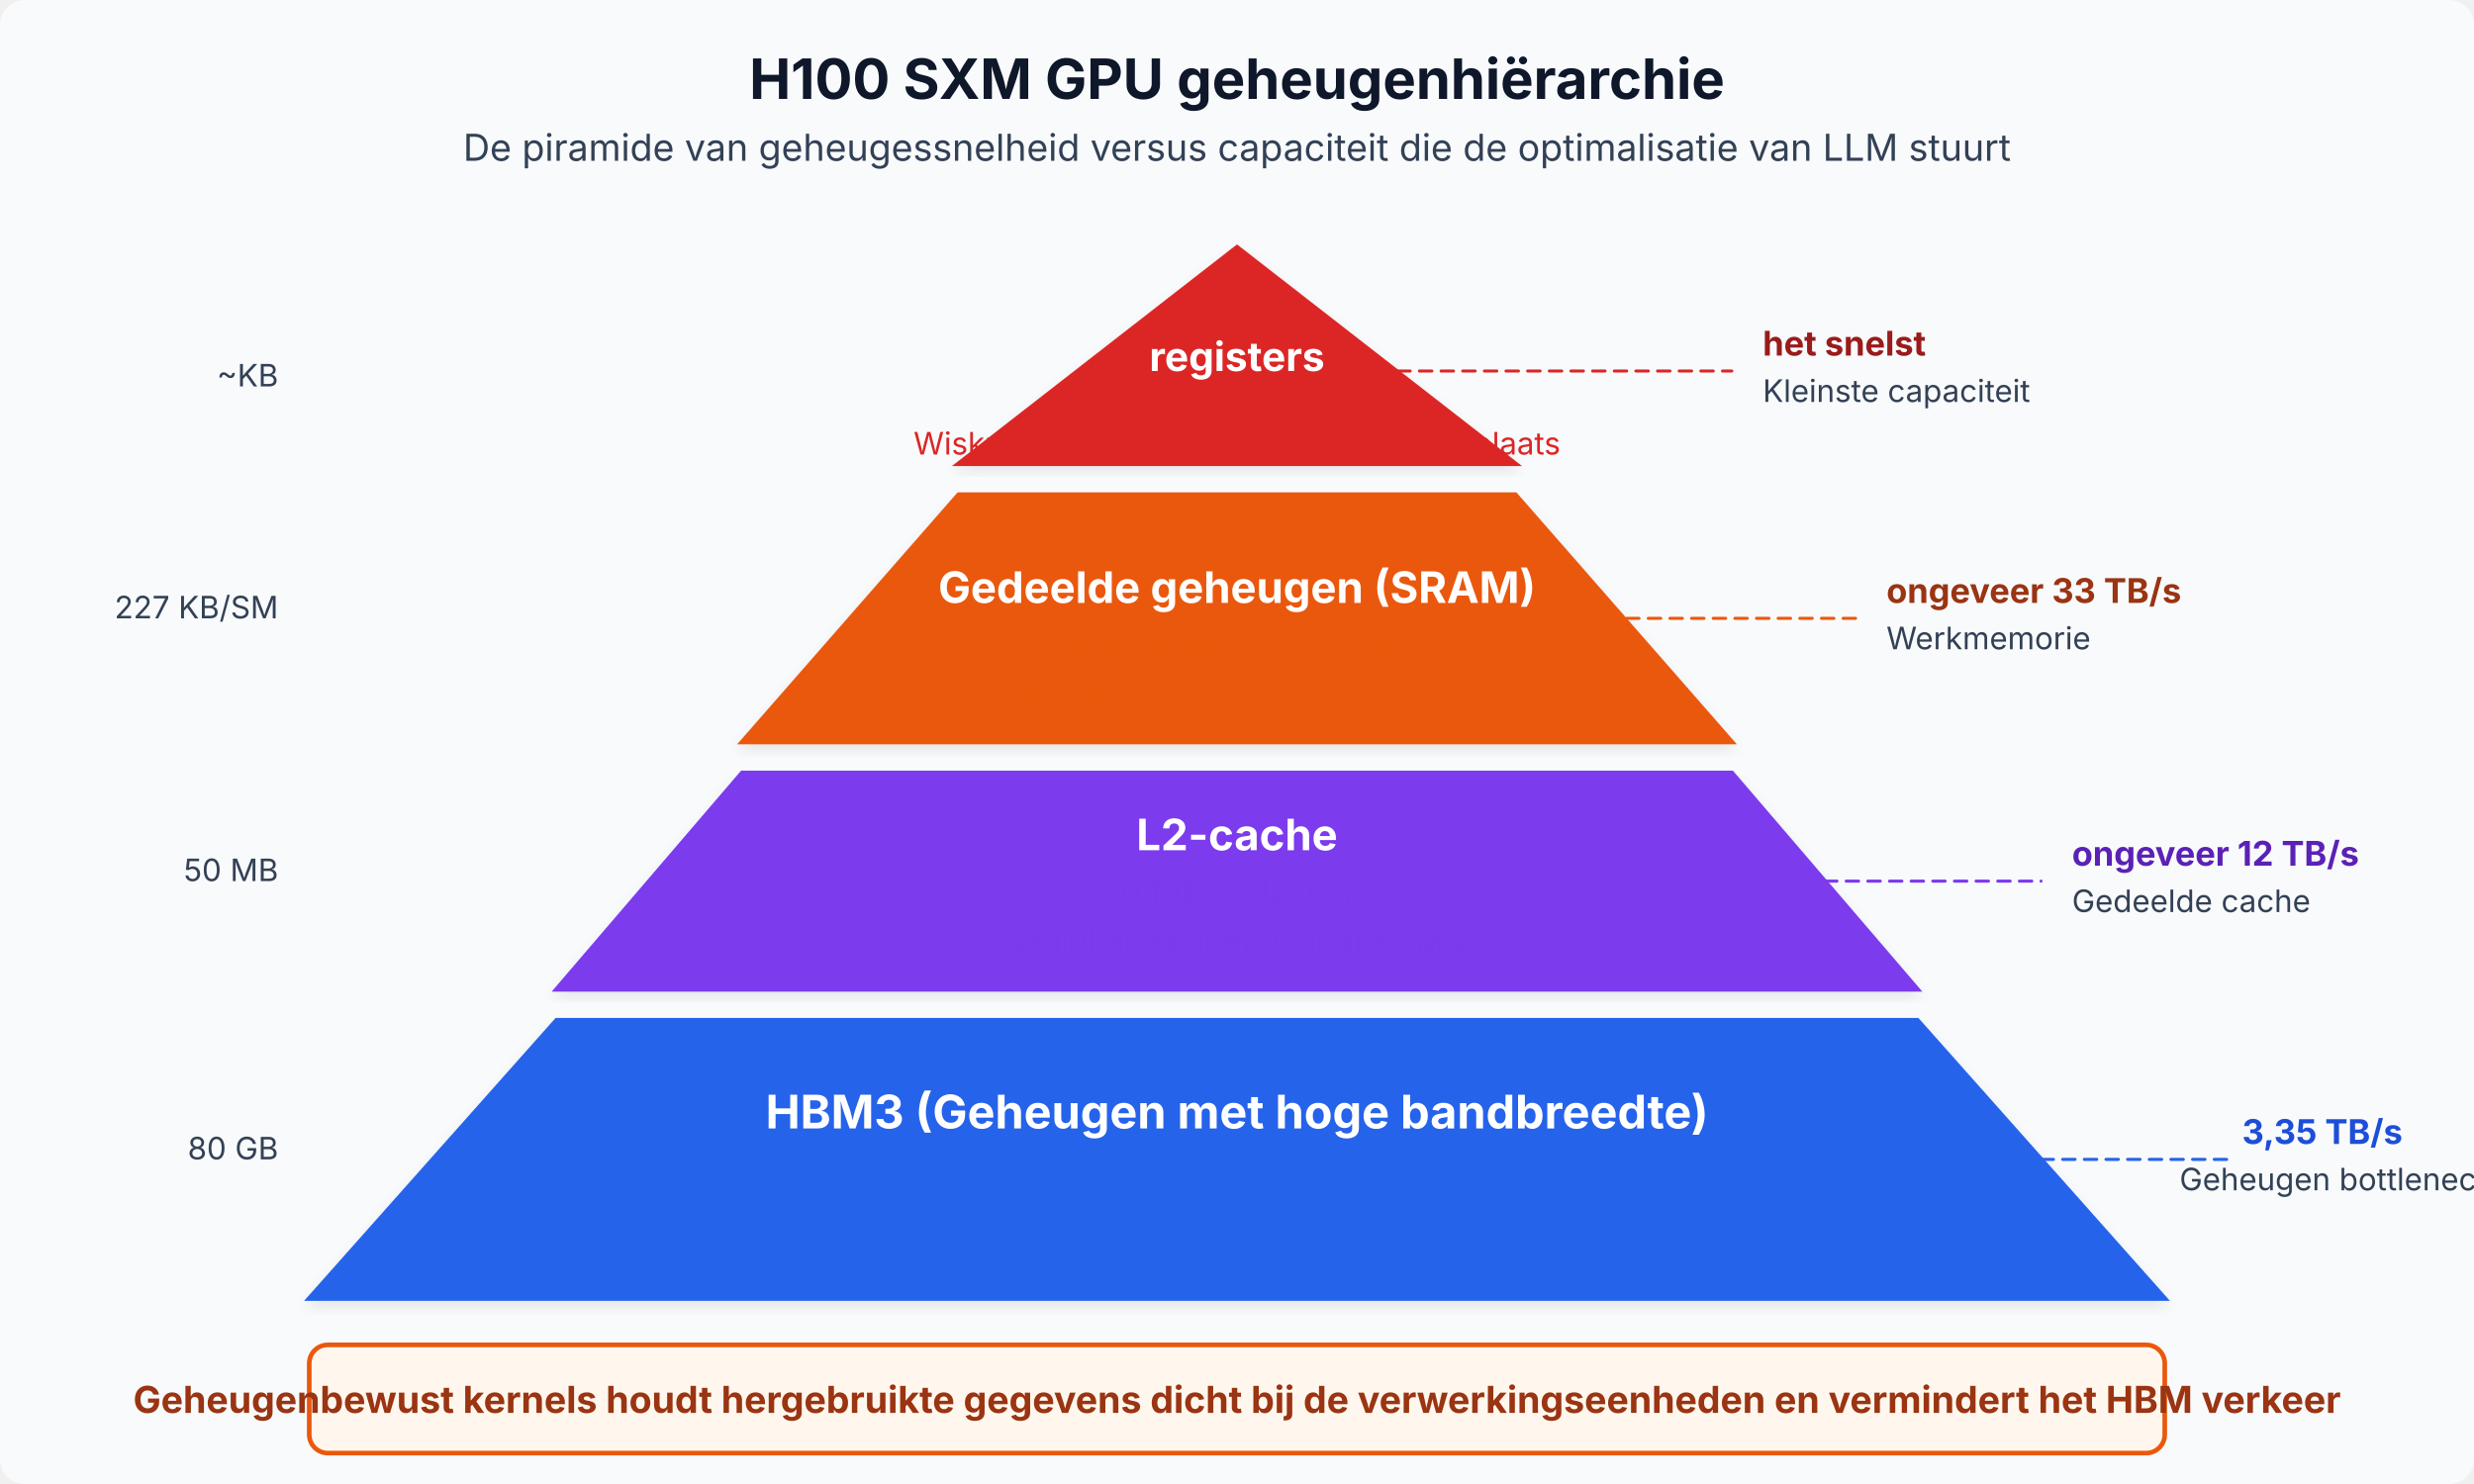
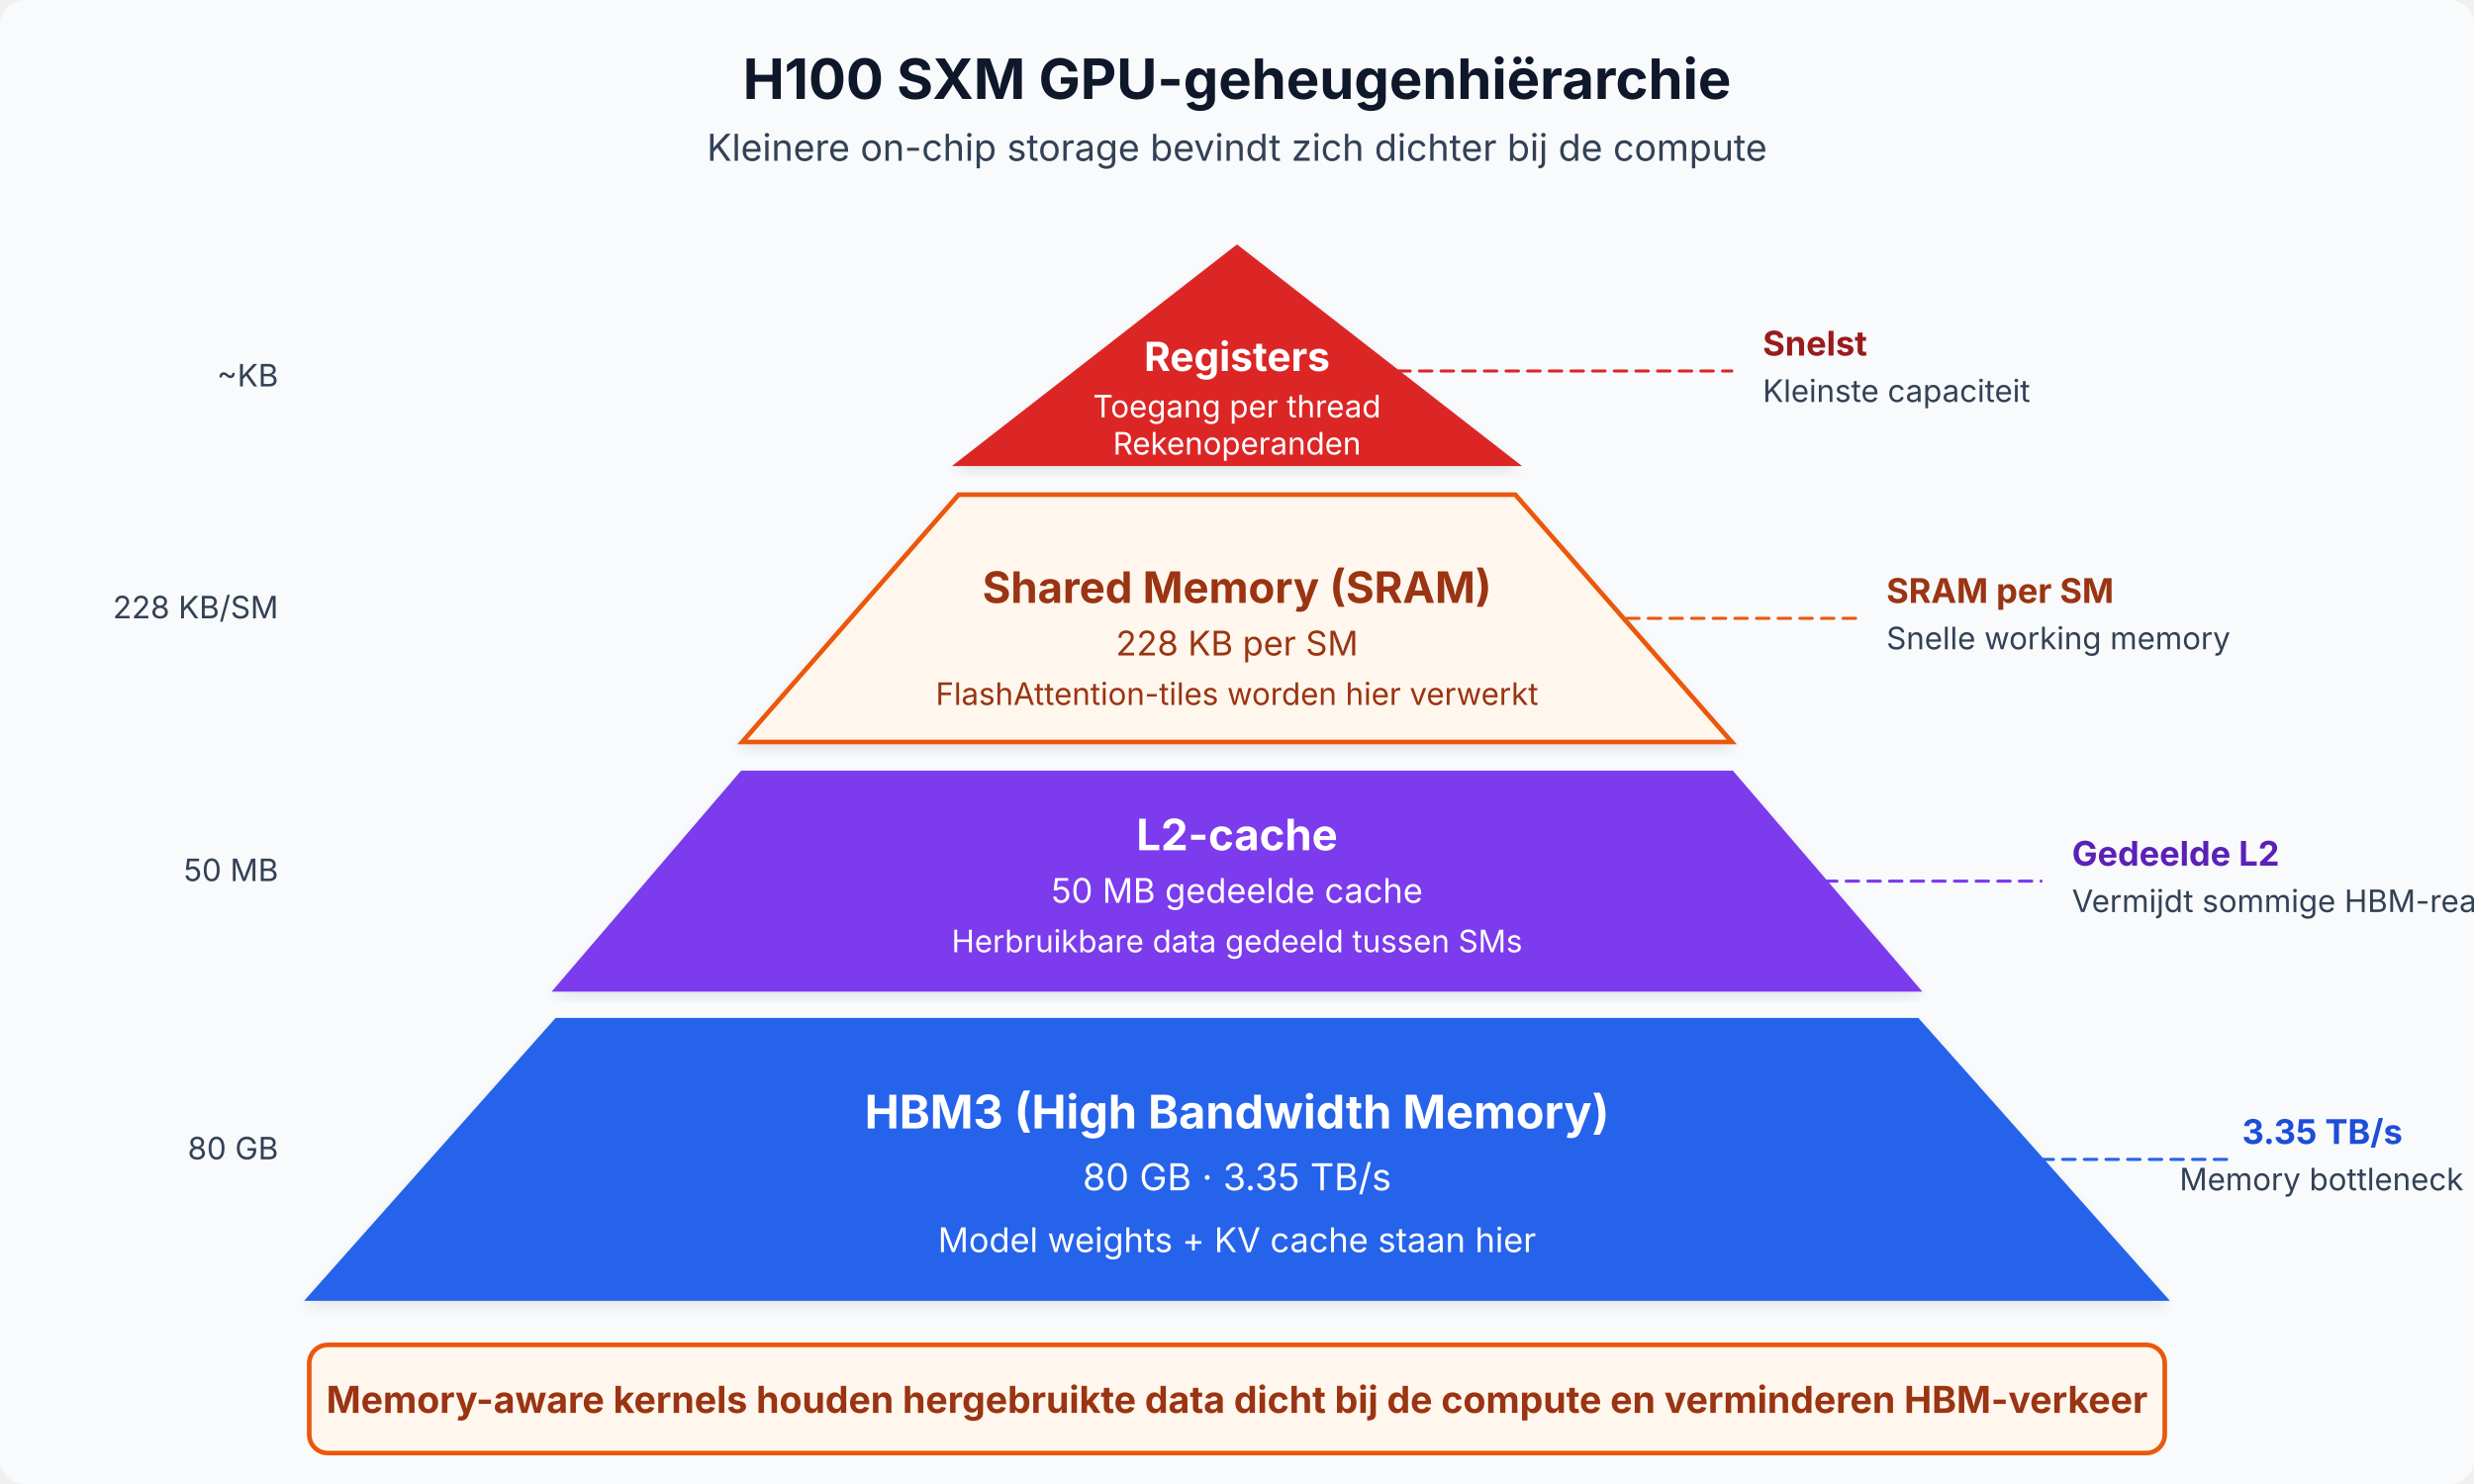
<svg xmlns="http://www.w3.org/2000/svg" viewBox="0 0 800 480" font-family="Inter, system-ui, sans-serif" role="img" aria-label="GPU Memory Hierarchy" data-visual-system="evidence-plate-v1" preserveAspectRatio="xMidYMid meet" shape-rendering="geometricPrecision" text-rendering="geometricPrecision">
  <defs>
    <linearGradient id="regGrad" x1="0%" y1="0%" x2="100%" y2="0%">
      <stop offset="0%" stop-color="#dc2626" />
      <stop offset="100%" stop-color="#dc2626" />
    </linearGradient>
    <linearGradient id="sramGrad" x1="0%" y1="0%" x2="100%" y2="0%">
-       <stop offset="0%" stop-color="#ea580c" />
-       <stop offset="100%" stop-color="#ea580c" />
+       <stop offset="0%" stop-color="#fff7ed" />
+       <stop offset="100%" stop-color="#fff7ed" />
    </linearGradient>
    <linearGradient id="l2Grad" x1="0%" y1="0%" x2="100%" y2="0%">
      <stop offset="0%" stop-color="#7c3aed" />
      <stop offset="100%" stop-color="#7c3aed" />
    </linearGradient>
    <linearGradient id="hbmGrad" x1="0%" y1="0%" x2="100%" y2="0%">
      <stop offset="0%" stop-color="#2563eb" />
      <stop offset="100%" stop-color="#2563eb" />
    </linearGradient>
    <filter id="shadow3" x="-2%" y="-2%" width="104%" height="108%">
      <feDropShadow dx="0" dy="2" stdDeviation="2" flood-opacity="0.08" />
    </filter>
  </defs>
  <style data-visual-system="evidence-plate-v1">
    * { animation: none !important; }
    .anim-box, .bar, .bar-text, .seq-item, .t-box, .flow { opacity: 1 !important; transform: none !important; }
    path, line, polyline { stroke-linecap: round; stroke-linejoin: round; }
  </style>
  <rect width="800" height="480" fill="#f8fafc" rx="8" />
-   <text x="400" y="32" text-anchor="middle" font-size="18" font-weight="bold" fill="#0f172a">H100 SXM GPU geheugenhiërarchie</text>
-   <text x="400" y="52" text-anchor="middle" font-size="12" fill="#334155">De piramide van geheugessnelheid versus capaciteit die de optimalisatie van LLM stuurt</text>
+   <text x="400" y="32" text-anchor="middle" font-size="18" font-weight="bold" fill="#0f172a">H100 SXM GPU-geheugenhiërarchie</text>
+   <text x="400" y="52" text-anchor="middle" font-size="12" fill="#334155">Kleinere on-chip storage bevindt zich dichter bij de compute</text>
  <polygon points="400,80 310,150 490,150" fill="url(#regGrad)" stroke="#dc2626" stroke-width="1.5" filter="url(#shadow3)" />
-   <text x="400" y="120" text-anchor="middle" font-size="13" font-weight="bold" fill="#ffffff">registers</text>
-   <text x="400" y="135" text-anchor="middle" font-size="10" fill="#dc2626">Toegang per thread</text>
-   <text x="400" y="147" text-anchor="middle" font-size="10" fill="#dc2626">Wiskundige berekeningen vinden hier plaats</text>
+   <text x="400" y="120" text-anchor="middle" font-size="13" font-weight="bold" fill="#ffffff">Registers</text>
+   <text x="400" y="135" text-anchor="middle" font-size="10" fill="#ffffff">Toegang per thread</text>
+   <text x="400" y="147" text-anchor="middle" font-size="10" fill="#ffffff">Rekenoperanden</text>
  <line x1="452" y1="120" x2="560" y2="120" stroke="#dc2626" stroke-width="1" stroke-dasharray="4,3" />
-   <text x="570" y="115" font-size="11" fill="#991b1b" font-weight="bold">het snelst</text>
+   <text x="570" y="115" font-size="11" fill="#991b1b" font-weight="bold">Snelst</text>
  <text x="570" y="130" font-size="10" fill="#334155">Kleinste capaciteit</text>
  <polygon points="310,160 240,240 560,240 490,160" fill="url(#sramGrad)" stroke="#ea580c" stroke-width="1.5" filter="url(#shadow3)" />
-   <text x="400" y="195" text-anchor="middle" font-size="14" font-weight="bold" fill="#ffffff">Gedeelde geheugen (SRAM)</text>
-   <text x="400" y="212" text-anchor="middle" font-size="11" fill="#ea580c">227 KB/SM · totaal ongeveer 33 TB/s</text>
-   <text x="400" y="228" text-anchor="middle" font-size="10" fill="#ea580c">FlashAttention berekeningen voor tiles hier</text>
+   <text x="400" y="195" text-anchor="middle" font-size="14" font-weight="bold" fill="#9a3412">Shared Memory (SRAM)</text>
+   <text x="400" y="212" text-anchor="middle" font-size="11" fill="#9a3412">228 KB per SM</text>
+   <text x="400" y="228" text-anchor="middle" font-size="10" fill="#9a3412">FlashAttention-tiles worden hier verwerkt</text>
  <line x1="526" y1="200" x2="600" y2="200" stroke="#ea580c" stroke-width="1" stroke-dasharray="4,3" />
-   <text x="610" y="195" font-size="11" fill="#9a3412" font-weight="bold">ongeveer 33 TB/s</text>
-   <text x="610" y="210" font-size="10" fill="#334155">Werkmemorie</text>
+   <text x="610" y="195" font-size="11" fill="#9a3412" font-weight="bold">SRAM per SM</text>
+   <text x="610" y="210" font-size="10" fill="#334155">Snelle working memory</text>
  <polygon points="240,250 180,320 620,320 560,250" fill="url(#l2Grad)" stroke="#7c3aed" stroke-width="1.5" filter="url(#shadow3)" />
  <text x="400" y="275" text-anchor="middle" font-size="14" font-weight="bold" fill="#ffffff">L2-cache</text>
-   <text x="400" y="292" text-anchor="middle" font-size="11" fill="#7c3aed">50 MB · ~12 TB/s</text>
-   <text x="400" y="308" text-anchor="middle" font-size="10" fill="#7c3aed">Veiligheidsbuffer voor alle SM’s</text>
+   <text x="400" y="292" text-anchor="middle" font-size="11" fill="#ffffff">50 MB gedeelde cache</text>
+   <text x="400" y="308" text-anchor="middle" font-size="10" fill="#ffffff">Herbruikbare data gedeeld tussen SMs</text>
  <line x1="590" y1="285" x2="660" y2="285" stroke="#7c3aed" stroke-width="1" stroke-dasharray="4,3" />
-   <text x="670" y="280" font-size="11" fill="#5b21b6" font-weight="bold">ongeveer 12 TB/s</text>
-   <text x="670" y="295" font-size="10" fill="#334155">Gedeelde cache</text>
+   <text x="670" y="280" font-size="11" fill="#5b21b6" font-weight="bold">Gedeelde L2</text>
+   <text x="670" y="295" font-size="10" fill="#334155">Vermijdt sommige HBM-reads</text>
  <polygon points="180,330 100,420 700,420 620,330" fill="url(#hbmGrad)" stroke="#2563eb" stroke-width="1.5" filter="url(#shadow3)" />
-   <text x="400" y="365" text-anchor="middle" font-size="15" font-weight="bold" fill="#ffffff">HBM3 (Geheugen met hoge bandbreedte)</text>
-   <text x="400" y="385" text-anchor="middle" font-size="12" fill="#2563eb">80 GB · 3,35 TB/s</text>
-   <text x="400" y="405" text-anchor="middle" font-size="11" fill="#2563eb">Model weights + KV cache zijn hier actief</text>
+   <text x="400" y="365" text-anchor="middle" font-size="15" font-weight="bold" fill="#ffffff">HBM3 (High Bandwidth Memory)</text>
+   <text x="400" y="385" text-anchor="middle" font-size="12" fill="#ffffff">80 GB · 3.35 TB/s</text>
+   <text x="400" y="405" text-anchor="middle" font-size="11" fill="#ffffff">Model weights + KV cache staan hier</text>
  <line x1="660" y1="375" x2="720" y2="375" stroke="#2563eb" stroke-width="1" stroke-dasharray="4,3" />
-   <text x="725" y="370" font-size="11" fill="#1d4ed8" font-weight="bold">3,35 TB/s</text>
-   <text x="725" y="385" font-size="10" fill="#334155" transform="translate(-20.23 0.00)">Geheugen bottleneck</text>
+   <text x="725" y="370" font-size="11" fill="#1d4ed8" font-weight="bold">3.35 TB/s</text>
+   <text x="725" y="385" font-size="10" fill="#334155" transform="translate(-20.23 0.00)">Memory bottleneck</text>
  <text x="90" y="125" font-size="10" fill="#334155" text-anchor="end">~KB</text>
-   <text x="90" y="200" font-size="10" fill="#334155" text-anchor="end">227 KB/SM</text>
+   <text x="90" y="200" font-size="10" fill="#334155" text-anchor="end">228 KB/SM</text>
  <text x="90" y="285" font-size="10" fill="#334155" text-anchor="end">50 MB</text>
  <text x="90" y="375" font-size="10" fill="#334155" text-anchor="end">80 GB</text>
  <rect x="100" y="435" width="600" height="35" rx="6" fill="#fff7ed" stroke="#ea580c" stroke-width="1.5" />
-   <text x="400" y="457" text-anchor="middle" font-size="12" fill="#9a3412" font-weight="bold">Geheugenbewust kernels houdt hergebruikte gegevens dicht bij de verwerkingseenheden en vermindert het HBM verkeer</text>
+   <text x="400" y="457" text-anchor="middle" font-size="12" fill="#9a3412" font-weight="bold">Memory-aware kernels houden hergebruikte data dicht bij de compute en verminderen HBM-verkeer</text>
</svg>
